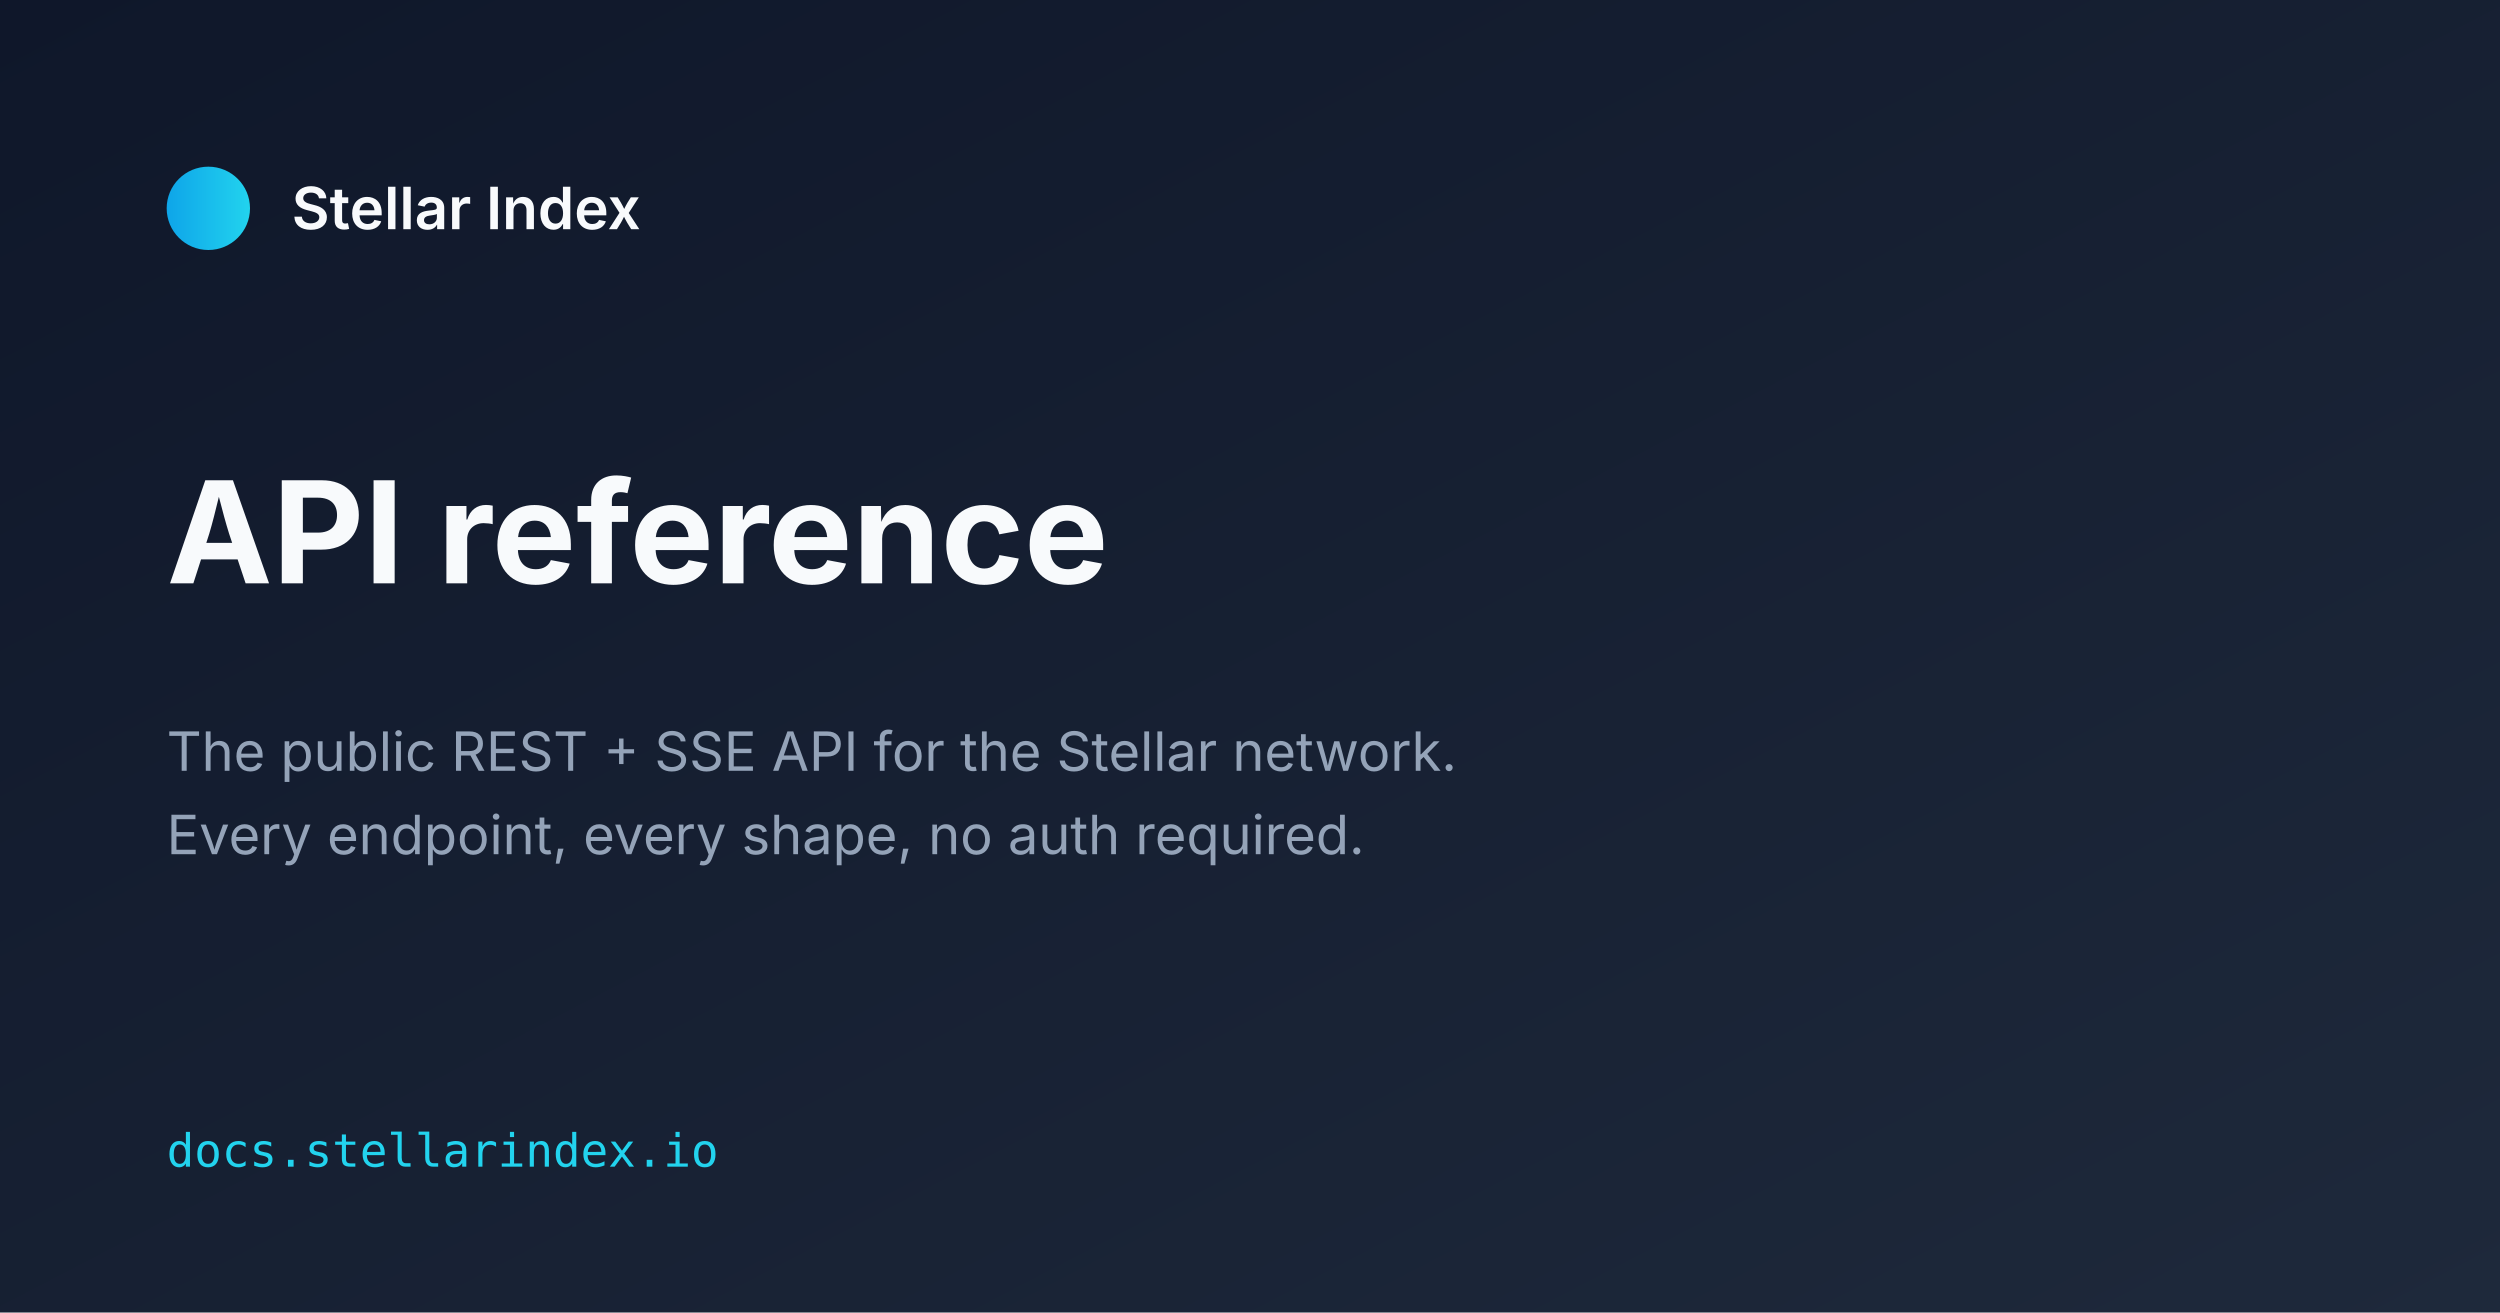
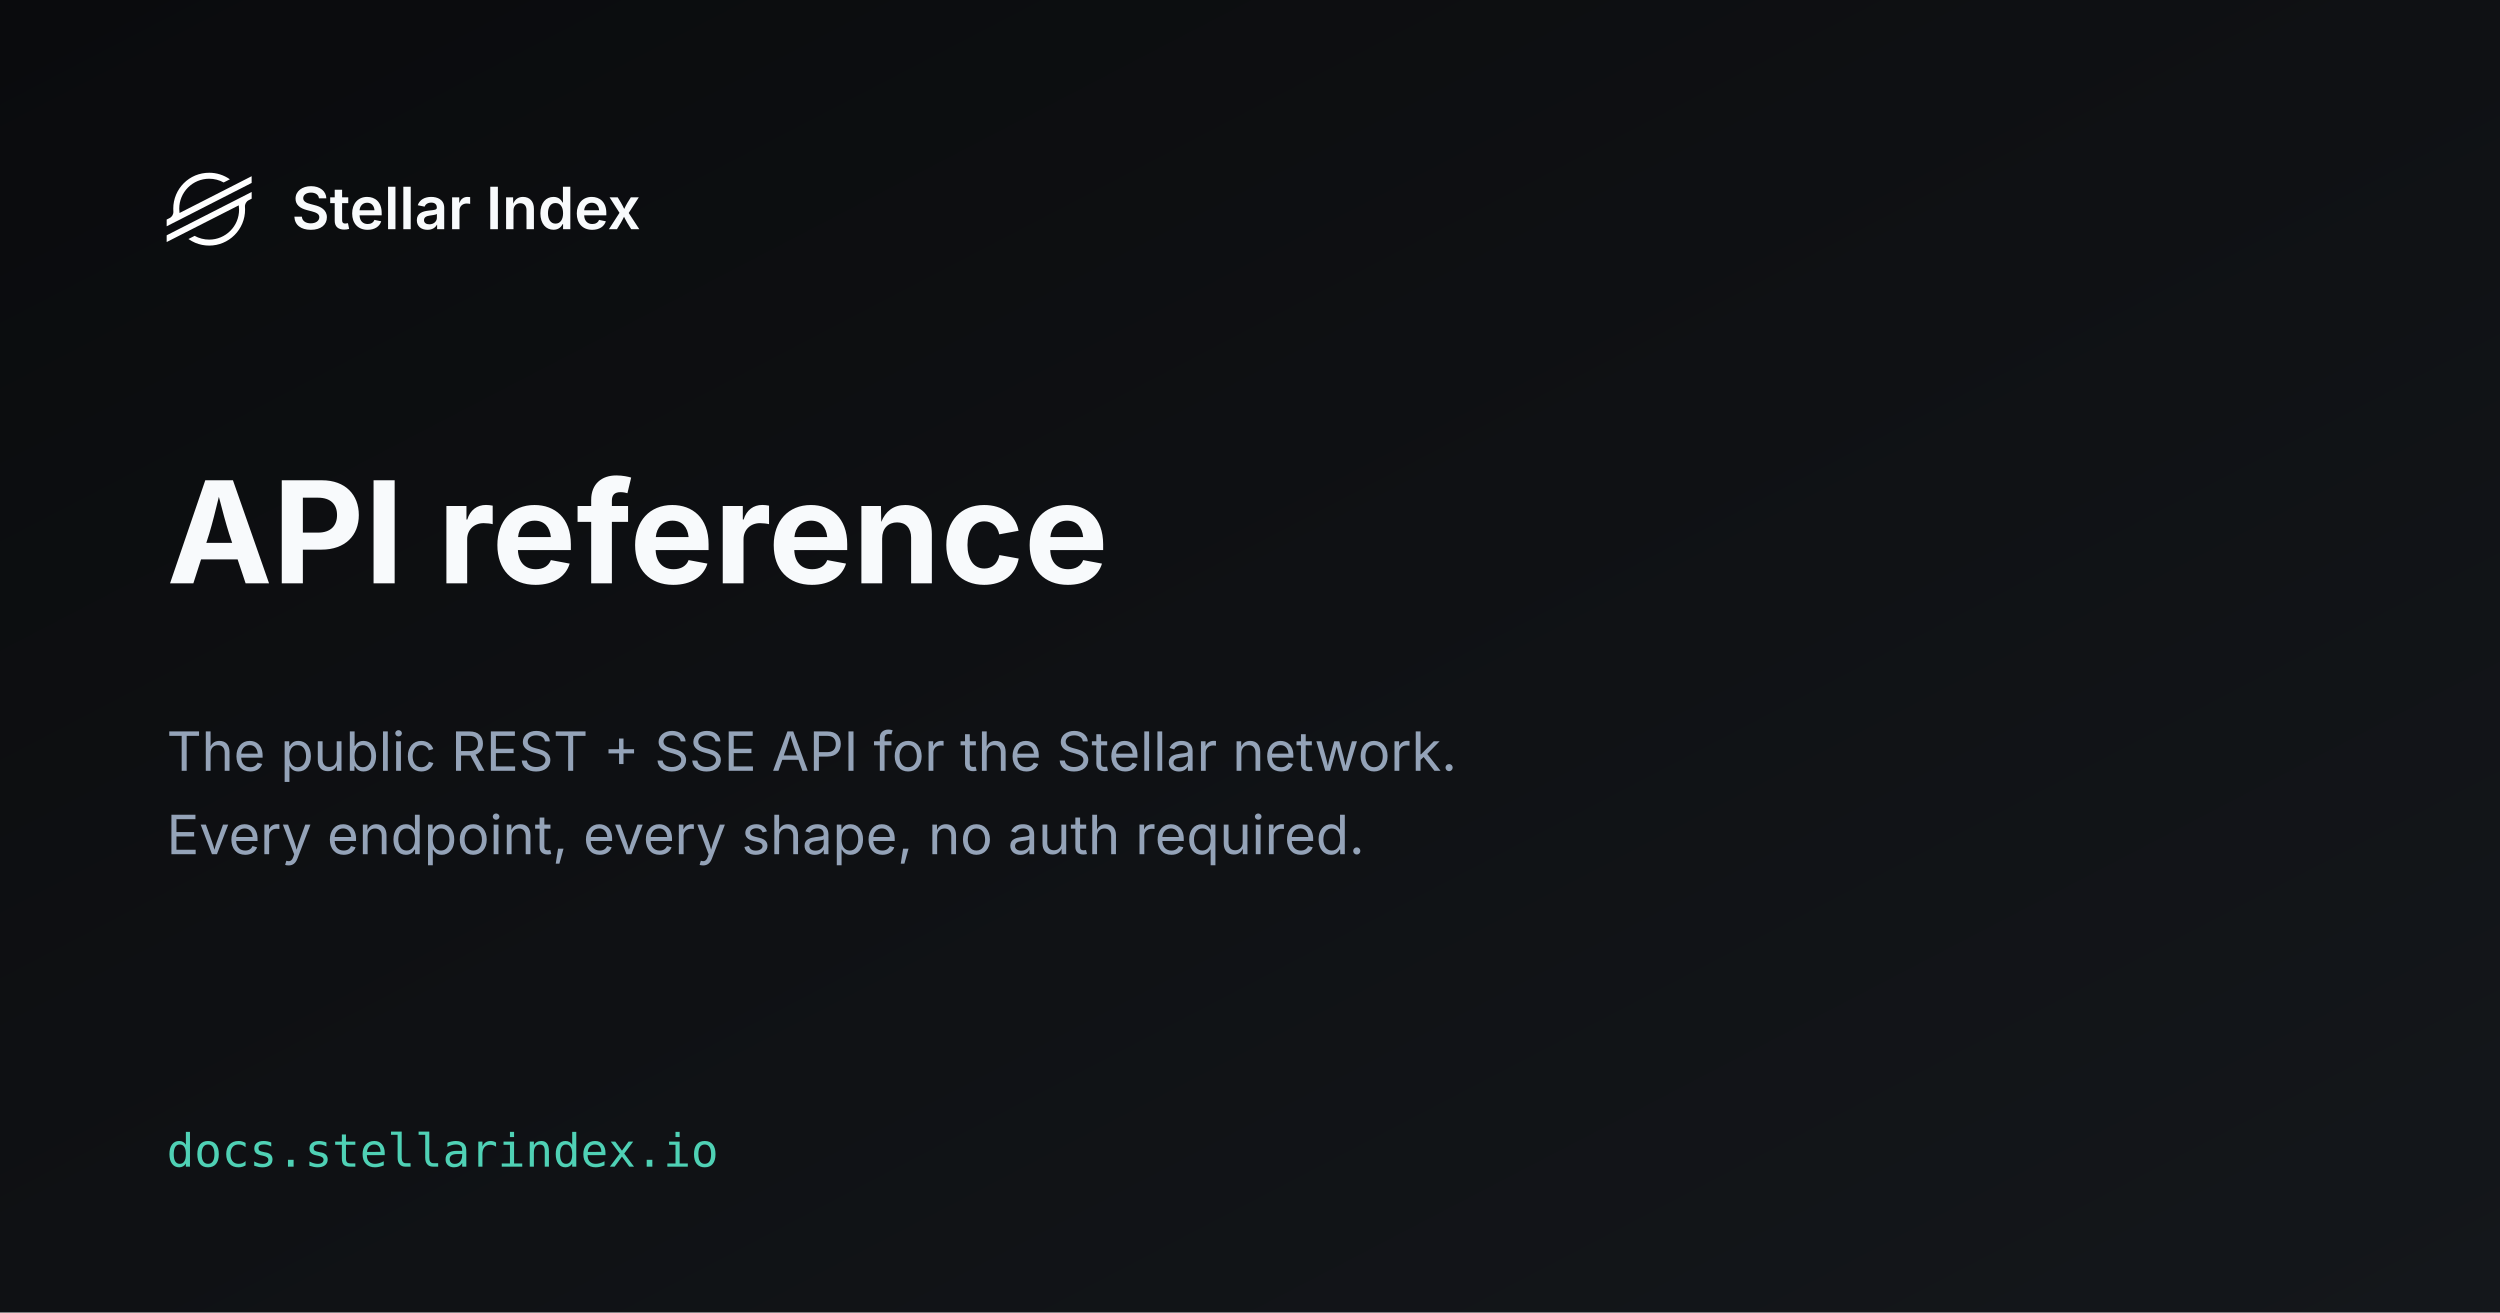
<svg xmlns="http://www.w3.org/2000/svg" width="1200" height="630" viewBox="0 0 1200 630">
  <defs>
    <linearGradient id="bg" x1="0" y1="0" x2="1" y2="1">
-       <stop offset="0%" stop-color="#0f172a" />
-       <stop offset="100%" stop-color="#1e293b" />
+       <stop offset="0%" stop-color="#0a0b0d" />
+       <stop offset="100%" stop-color="#14171b" />
    </linearGradient>
    <linearGradient id="accent" x1="0" y1="0" x2="1" y2="0">
-       <stop offset="0%" stop-color="#0ea5e9" />
-       <stop offset="100%" stop-color="#22d3ee" />
+       <stop offset="0%" stop-color="#ffffff" />
+       <stop offset="100%" stop-color="#ffffff" />
    </linearGradient>
  </defs>
  <rect width="1200" height="630" fill="url(#bg)" />
  <g transform="translate(80, 80)">
-     <circle cx="20" cy="20" r="20" fill="url(#accent)" />
+     <g transform="scale(1.7)" fill="#ffffff">
+       <path d="M12.003 1.716c-1.37 0-2.7.27-3.948.78A10.18 10.18 0 0 0 2.66 7.901a10.136 10.136 0 0 0-.797 3.954c0 .258.01.516.027.775a1.942 1.942 0 0 1-1.055 1.88L0 14.934v1.902l2.463-1.26.072-.032v.005l.77-.39.758-.385.066-.039 14.807-7.56 1.666-.847 3.392-1.732V2.694L17.792 5.86 3.744 13.025l-.104.055-.017-.115a8.286 8.286 0 0 1-.071-1.105c0-2.255.88-4.377 2.474-5.977a8.462 8.462 0 0 1 2.71-1.82 8.513 8.513 0 0 1 3.2-.654h.067a8.41 8.41 0 0 1 4.09 1.055l1.628-.83.126-.066a10.11 10.11 0 0 0-5.845-1.853zM24 7.143 5.047 16.808l-1.666.847L0 19.382v1.902l3.282-1.671 2.91-1.485 14.058-7.153.105-.055.016.115c.05.369.072.743.072 1.11 0 2.255-.88 4.383-2.475 5.978a8.461 8.461 0 0 1-2.71 1.82 8.305 8.305 0 0 1-3.2.654h-.06c-1.441 0-2.86-.369-4.102-1.061l-.066.033-1.683.857c.594.418 1.232.776 1.903 1.062a10.11 10.11 0 0 0 3.947.797 10.09 10.09 0 0 0 7.17-2.975 10.136 10.136 0 0 0 2.969-7.18c0-.259-.005-.523-.027-.781a1.942 1.942 0 0 1 1.055-1.88L24 9.044z" />
+     </g>
    <text x="60" y="30" font-family="-apple-system, BlinkMacSystemFont, 'Segoe UI', sans-serif" font-size="28" font-weight="600" fill="#f8fafc">
      Stellar Index
    </text>
  </g>
  <text x="80" y="280" font-family="-apple-system, BlinkMacSystemFont, 'Segoe UI', sans-serif" font-size="68" font-weight="700" fill="#f8fafc">
    API reference
  </text>
  <text x="80" y="370" font-family="-apple-system, BlinkMacSystemFont, 'Segoe UI', sans-serif" font-size="26" font-weight="400" fill="#94a3b8">
    The public REST + SSE API for the Stellar network.
  </text>
  <text x="80" y="410" font-family="-apple-system, BlinkMacSystemFont, 'Segoe UI', sans-serif" font-size="26" font-weight="400" fill="#94a3b8">
    Every endpoint, every shape, no auth required.
  </text>
-   <text x="80" y="560" font-family="ui-monospace, 'SF Mono', Menlo, monospace" font-size="22" font-weight="500" fill="#22d3ee">
+   <text x="80" y="560" font-family="ui-monospace, 'SF Mono', Menlo, monospace" font-size="22" font-weight="500" fill="#4fd1b5">
    docs.stellarindex.io
  </text>
</svg>
